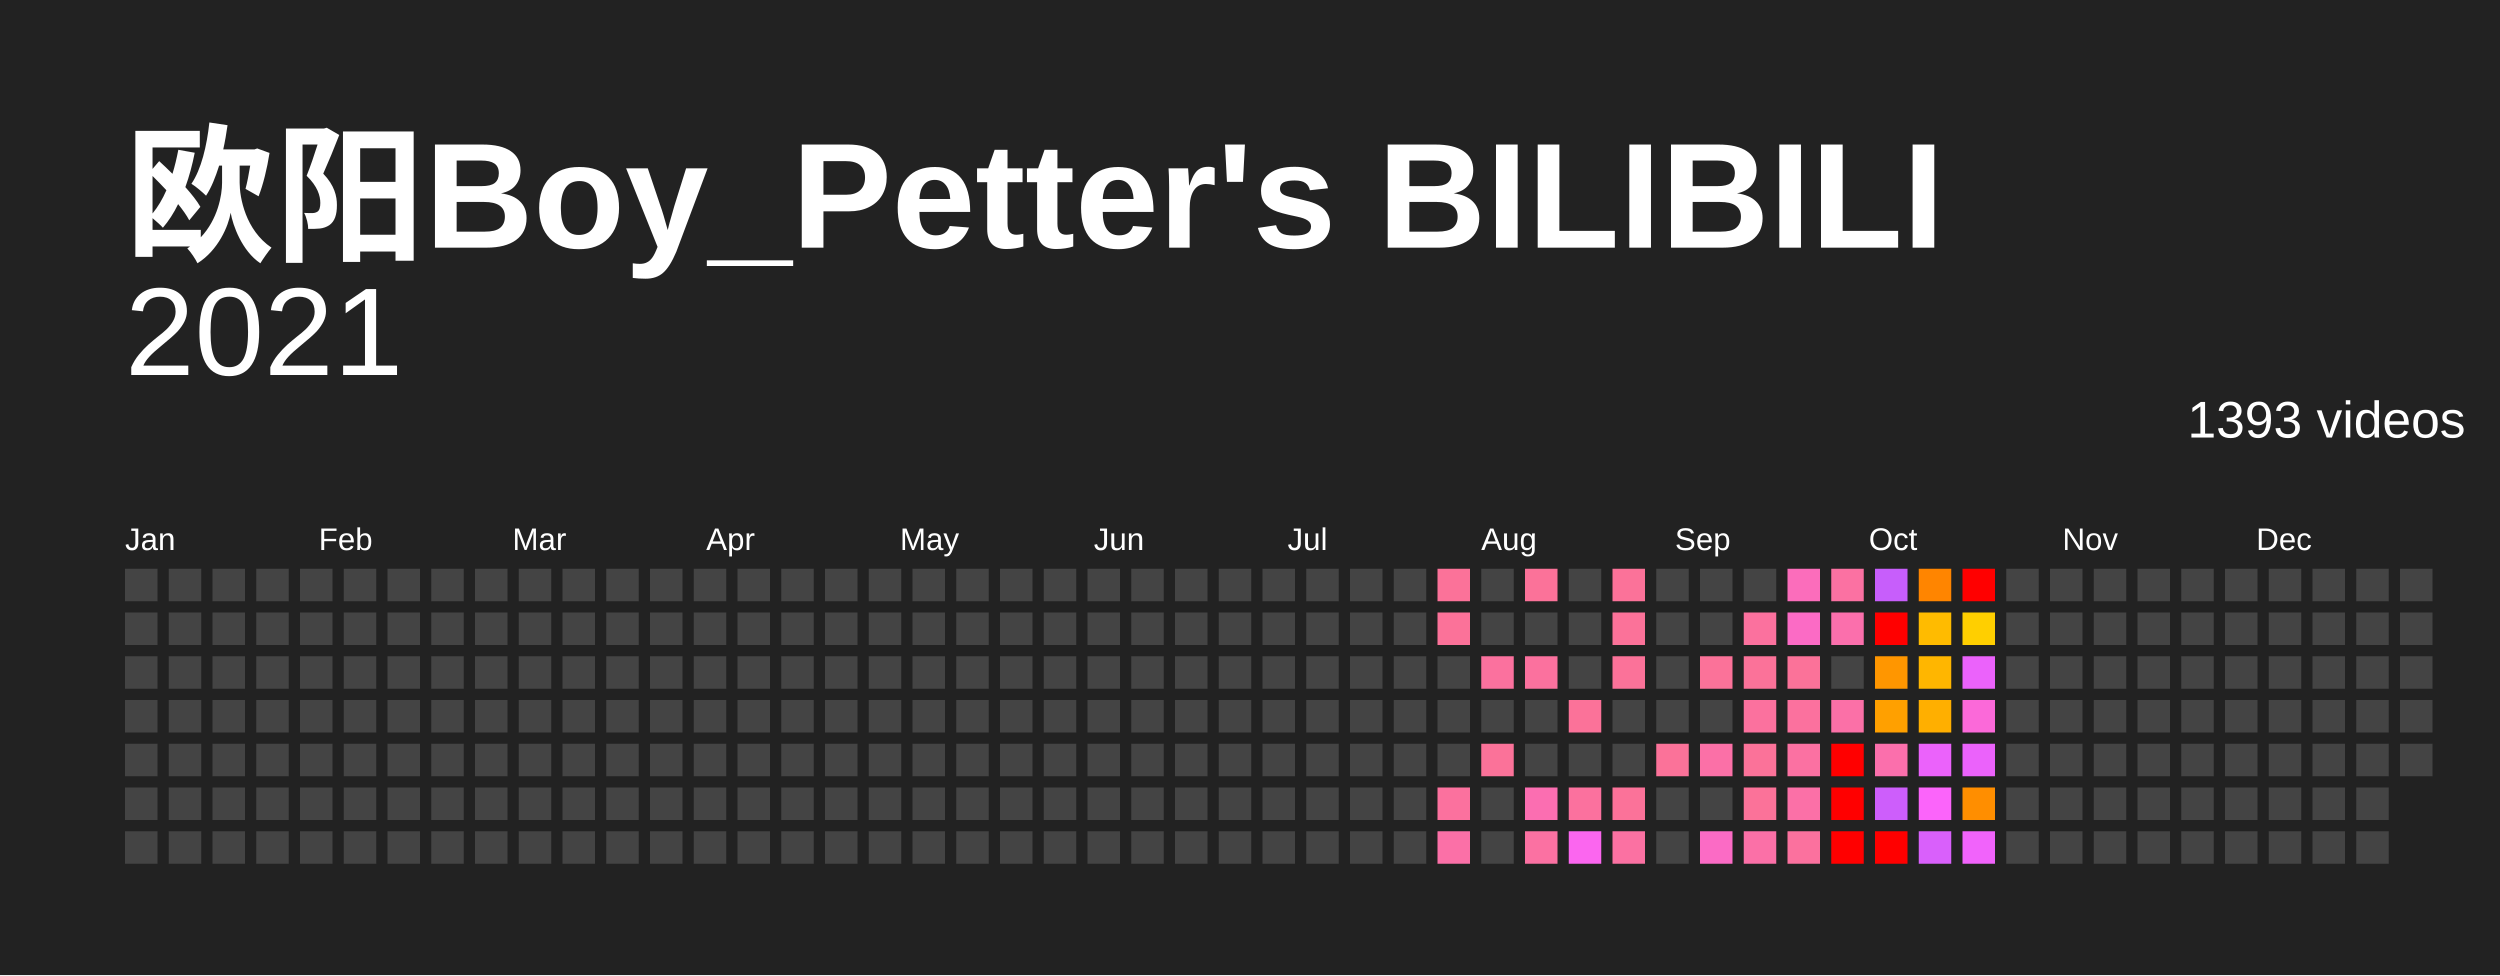
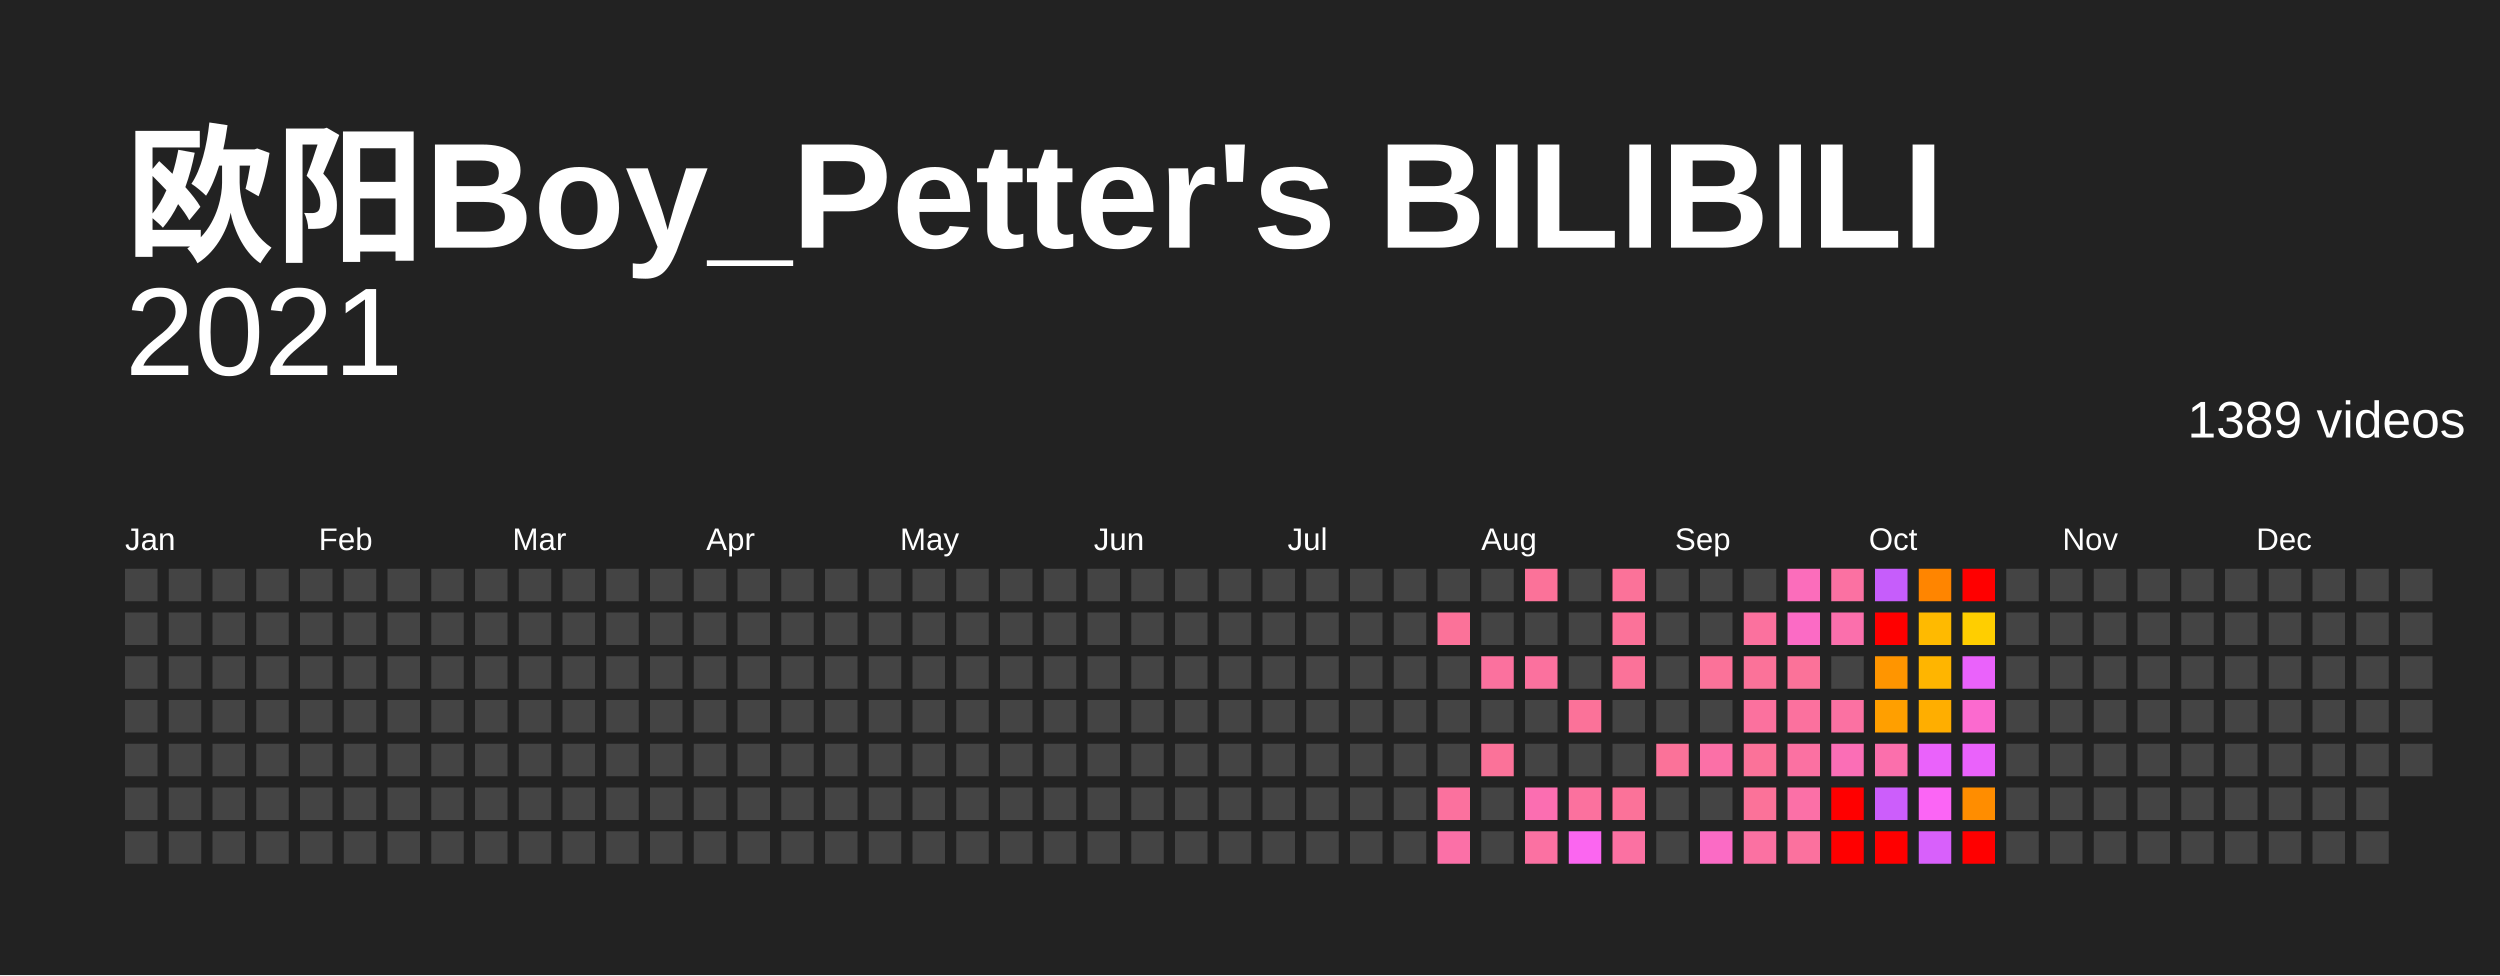
<svg xmlns="http://www.w3.org/2000/svg" baseProfile="full" height="78mm" version="1.1" viewBox="0,0,200,78" width="200mm">
  <defs />
  <rect fill="#222222" height="78" width="200" x="0" y="0" />
  <text fill="#FFFFFF" style="font-size:12px; font-family:Arial; font-weight:bold;" x="10" y="20">欧阳Boy_Petter's BILIBILI</text>
  <text alignment-baseline="hanging" fill="#FFFFFF" style="font-size:10.0px; font-family:Arial;" x="10" y="30">2021</text>
-   <text alignment-baseline="hanging" fill="#FFFFFF" style="font-size:4.125px; font-family:Arial;" x="175" y="35">1393 videos</text>
+   <text alignment-baseline="hanging" fill="#FFFFFF" style="font-size:4.125px; font-family:Arial;" x="175" y="35">1389 videos</text>
  <text fill="#FFFFFF" style="font-size:2.5px; font-family:Arial" x="10.0" y="44">Jan</text>
  <text fill="#FFFFFF" style="font-size:2.5px; font-family:Arial" x="25.5" y="44">Feb</text>
  <text fill="#FFFFFF" style="font-size:2.5px; font-family:Arial" x="41.0" y="44">Mar</text>
  <text fill="#FFFFFF" style="font-size:2.5px; font-family:Arial" x="56.5" y="44">Apr</text>
  <text fill="#FFFFFF" style="font-size:2.5px; font-family:Arial" x="72.0" y="44">May</text>
  <text fill="#FFFFFF" style="font-size:2.5px; font-family:Arial" x="87.5" y="44">Jun</text>
  <text fill="#FFFFFF" style="font-size:2.5px; font-family:Arial" x="103.0" y="44">Jul</text>
  <text fill="#FFFFFF" style="font-size:2.5px; font-family:Arial" x="118.5" y="44">Aug</text>
  <text fill="#FFFFFF" style="font-size:2.5px; font-family:Arial" x="134.0" y="44">Sep</text>
  <text fill="#FFFFFF" style="font-size:2.5px; font-family:Arial" x="149.5" y="44">Oct</text>
  <text fill="#FFFFFF" style="font-size:2.5px; font-family:Arial" x="165.0" y="44">Nov</text>
  <text fill="#FFFFFF" style="font-size:2.5px; font-family:Arial" x="180.5" y="44">Dec</text>
  <rect fill="#444444" height="2.6" width="2.6" x="10.0" y="45.5" />
  <rect fill="#444444" height="2.6" width="2.6" x="10.0" y="49.0" />
  <rect fill="#444444" height="2.6" width="2.6" x="10.0" y="52.5" />
  <rect fill="#444444" height="2.6" width="2.6" x="10.0" y="56.0" />
  <rect fill="#444444" height="2.6" width="2.6" x="10.0" y="59.5" />
  <rect fill="#444444" height="2.6" width="2.6" x="10.0" y="63.0" />
  <rect fill="#444444" height="2.6" width="2.6" x="10.0" y="66.5" />
  <rect fill="#444444" height="2.6" width="2.6" x="13.5" y="45.5" />
  <rect fill="#444444" height="2.6" width="2.6" x="13.5" y="49.0" />
  <rect fill="#444444" height="2.6" width="2.6" x="13.5" y="52.5" />
  <rect fill="#444444" height="2.6" width="2.6" x="13.5" y="56.0" />
  <rect fill="#444444" height="2.6" width="2.6" x="13.5" y="59.5" />
  <rect fill="#444444" height="2.6" width="2.6" x="13.5" y="63.0" />
  <rect fill="#444444" height="2.6" width="2.6" x="13.5" y="66.5" />
  <rect fill="#444444" height="2.6" width="2.6" x="17.0" y="45.5" />
  <rect fill="#444444" height="2.6" width="2.6" x="17.0" y="49.0" />
  <rect fill="#444444" height="2.6" width="2.6" x="17.0" y="52.5" />
  <rect fill="#444444" height="2.6" width="2.6" x="17.0" y="56.0" />
  <rect fill="#444444" height="2.6" width="2.6" x="17.0" y="59.5" />
  <rect fill="#444444" height="2.6" width="2.6" x="17.0" y="63.0" />
  <rect fill="#444444" height="2.6" width="2.6" x="17.0" y="66.5" />
  <rect fill="#444444" height="2.6" width="2.6" x="20.5" y="45.5" />
  <rect fill="#444444" height="2.6" width="2.6" x="20.5" y="49.0" />
  <rect fill="#444444" height="2.6" width="2.6" x="20.5" y="52.5" />
  <rect fill="#444444" height="2.6" width="2.6" x="20.5" y="56.0" />
  <rect fill="#444444" height="2.6" width="2.6" x="20.5" y="59.5" />
  <rect fill="#444444" height="2.6" width="2.6" x="20.5" y="63.0" />
  <rect fill="#444444" height="2.6" width="2.6" x="20.5" y="66.5" />
  <rect fill="#444444" height="2.6" width="2.6" x="24.0" y="45.5" />
  <rect fill="#444444" height="2.6" width="2.6" x="24.0" y="49.0" />
  <rect fill="#444444" height="2.6" width="2.6" x="24.0" y="52.5" />
  <rect fill="#444444" height="2.6" width="2.6" x="24.0" y="56.0" />
  <rect fill="#444444" height="2.6" width="2.6" x="24.0" y="59.5" />
  <rect fill="#444444" height="2.6" width="2.6" x="24.0" y="63.0" />
  <rect fill="#444444" height="2.6" width="2.6" x="24.0" y="66.5" />
  <rect fill="#444444" height="2.6" width="2.6" x="27.5" y="45.5" />
  <rect fill="#444444" height="2.6" width="2.6" x="27.5" y="49.0" />
  <rect fill="#444444" height="2.6" width="2.6" x="27.5" y="52.5" />
  <rect fill="#444444" height="2.6" width="2.6" x="27.5" y="56.0" />
  <rect fill="#444444" height="2.6" width="2.6" x="27.5" y="59.5" />
  <rect fill="#444444" height="2.6" width="2.6" x="27.5" y="63.0" />
  <rect fill="#444444" height="2.6" width="2.6" x="27.5" y="66.5" />
  <rect fill="#444444" height="2.6" width="2.6" x="31.0" y="45.5" />
  <rect fill="#444444" height="2.6" width="2.6" x="31.0" y="49.0" />
  <rect fill="#444444" height="2.6" width="2.6" x="31.0" y="52.5" />
  <rect fill="#444444" height="2.6" width="2.6" x="31.0" y="56.0" />
  <rect fill="#444444" height="2.6" width="2.6" x="31.0" y="59.5" />
  <rect fill="#444444" height="2.6" width="2.6" x="31.0" y="63.0" />
  <rect fill="#444444" height="2.6" width="2.6" x="31.0" y="66.5" />
  <rect fill="#444444" height="2.6" width="2.6" x="34.5" y="45.5" />
  <rect fill="#444444" height="2.6" width="2.6" x="34.5" y="49.0" />
  <rect fill="#444444" height="2.6" width="2.6" x="34.5" y="52.5" />
  <rect fill="#444444" height="2.6" width="2.6" x="34.5" y="56.0" />
  <rect fill="#444444" height="2.6" width="2.6" x="34.5" y="59.5" />
  <rect fill="#444444" height="2.6" width="2.6" x="34.5" y="63.0" />
  <rect fill="#444444" height="2.6" width="2.6" x="34.5" y="66.5" />
  <rect fill="#444444" height="2.6" width="2.6" x="38.0" y="45.5" />
  <rect fill="#444444" height="2.6" width="2.6" x="38.0" y="49.0" />
  <rect fill="#444444" height="2.6" width="2.6" x="38.0" y="52.5" />
  <rect fill="#444444" height="2.6" width="2.6" x="38.0" y="56.0" />
  <rect fill="#444444" height="2.6" width="2.6" x="38.0" y="59.5" />
  <rect fill="#444444" height="2.6" width="2.6" x="38.0" y="63.0" />
  <rect fill="#444444" height="2.6" width="2.6" x="38.0" y="66.5" />
  <rect fill="#444444" height="2.6" width="2.6" x="41.5" y="45.5" />
  <rect fill="#444444" height="2.6" width="2.6" x="41.5" y="49.0" />
  <rect fill="#444444" height="2.6" width="2.6" x="41.5" y="52.5" />
  <rect fill="#444444" height="2.6" width="2.6" x="41.5" y="56.0" />
  <rect fill="#444444" height="2.6" width="2.6" x="41.5" y="59.5" />
  <rect fill="#444444" height="2.6" width="2.6" x="41.5" y="63.0" />
  <rect fill="#444444" height="2.6" width="2.6" x="41.5" y="66.5" />
  <rect fill="#444444" height="2.6" width="2.6" x="45.0" y="45.5" />
  <rect fill="#444444" height="2.6" width="2.6" x="45.0" y="49.0" />
  <rect fill="#444444" height="2.6" width="2.6" x="45.0" y="52.5" />
  <rect fill="#444444" height="2.6" width="2.6" x="45.0" y="56.0" />
  <rect fill="#444444" height="2.6" width="2.6" x="45.0" y="59.5" />
  <rect fill="#444444" height="2.6" width="2.6" x="45.0" y="63.0" />
  <rect fill="#444444" height="2.6" width="2.6" x="45.0" y="66.5" />
  <rect fill="#444444" height="2.6" width="2.6" x="48.5" y="45.5" />
  <rect fill="#444444" height="2.6" width="2.6" x="48.5" y="49.0" />
  <rect fill="#444444" height="2.6" width="2.6" x="48.5" y="52.5" />
  <rect fill="#444444" height="2.6" width="2.6" x="48.5" y="56.0" />
  <rect fill="#444444" height="2.6" width="2.6" x="48.5" y="59.5" />
  <rect fill="#444444" height="2.6" width="2.6" x="48.5" y="63.0" />
  <rect fill="#444444" height="2.6" width="2.6" x="48.5" y="66.5" />
  <rect fill="#444444" height="2.6" width="2.6" x="52.0" y="45.5" />
  <rect fill="#444444" height="2.6" width="2.6" x="52.0" y="49.0" />
  <rect fill="#444444" height="2.6" width="2.6" x="52.0" y="52.5" />
  <rect fill="#444444" height="2.6" width="2.6" x="52.0" y="56.0" />
  <rect fill="#444444" height="2.6" width="2.6" x="52.0" y="59.5" />
  <rect fill="#444444" height="2.6" width="2.6" x="52.0" y="63.0" />
  <rect fill="#444444" height="2.6" width="2.6" x="52.0" y="66.5" />
  <rect fill="#444444" height="2.6" width="2.6" x="55.5" y="45.5" />
  <rect fill="#444444" height="2.6" width="2.6" x="55.5" y="49.0" />
  <rect fill="#444444" height="2.6" width="2.6" x="55.5" y="52.5" />
  <rect fill="#444444" height="2.6" width="2.6" x="55.5" y="56.0" />
  <rect fill="#444444" height="2.6" width="2.6" x="55.5" y="59.5" />
  <rect fill="#444444" height="2.6" width="2.6" x="55.5" y="63.0" />
  <rect fill="#444444" height="2.6" width="2.6" x="55.5" y="66.5" />
  <rect fill="#444444" height="2.6" width="2.6" x="59.0" y="45.5" />
  <rect fill="#444444" height="2.6" width="2.6" x="59.0" y="49.0" />
  <rect fill="#444444" height="2.6" width="2.6" x="59.0" y="52.5" />
  <rect fill="#444444" height="2.6" width="2.6" x="59.0" y="56.0" />
  <rect fill="#444444" height="2.6" width="2.6" x="59.0" y="59.5" />
  <rect fill="#444444" height="2.6" width="2.6" x="59.0" y="63.0" />
  <rect fill="#444444" height="2.6" width="2.6" x="59.0" y="66.5" />
  <rect fill="#444444" height="2.6" width="2.6" x="62.5" y="45.5" />
  <rect fill="#444444" height="2.6" width="2.6" x="62.5" y="49.0" />
  <rect fill="#444444" height="2.6" width="2.6" x="62.5" y="52.5" />
  <rect fill="#444444" height="2.6" width="2.6" x="62.5" y="56.0" />
  <rect fill="#444444" height="2.6" width="2.6" x="62.5" y="59.5" />
  <rect fill="#444444" height="2.6" width="2.6" x="62.5" y="63.0" />
  <rect fill="#444444" height="2.6" width="2.6" x="62.5" y="66.5" />
  <rect fill="#444444" height="2.6" width="2.6" x="66.0" y="45.5" />
  <rect fill="#444444" height="2.6" width="2.6" x="66.0" y="49.0" />
  <rect fill="#444444" height="2.6" width="2.6" x="66.0" y="52.5" />
  <rect fill="#444444" height="2.6" width="2.6" x="66.0" y="56.0" />
  <rect fill="#444444" height="2.6" width="2.6" x="66.0" y="59.5" />
  <rect fill="#444444" height="2.6" width="2.6" x="66.0" y="63.0" />
  <rect fill="#444444" height="2.6" width="2.6" x="66.0" y="66.5" />
  <rect fill="#444444" height="2.6" width="2.6" x="69.5" y="45.5" />
  <rect fill="#444444" height="2.6" width="2.6" x="69.5" y="49.0" />
  <rect fill="#444444" height="2.6" width="2.6" x="69.5" y="52.5" />
  <rect fill="#444444" height="2.6" width="2.6" x="69.5" y="56.0" />
  <rect fill="#444444" height="2.6" width="2.6" x="69.5" y="59.5" />
  <rect fill="#444444" height="2.6" width="2.6" x="69.5" y="63.0" />
  <rect fill="#444444" height="2.6" width="2.6" x="69.5" y="66.5" />
  <rect fill="#444444" height="2.6" width="2.6" x="73.0" y="45.5" />
  <rect fill="#444444" height="2.6" width="2.6" x="73.0" y="49.0" />
  <rect fill="#444444" height="2.6" width="2.6" x="73.0" y="52.5" />
  <rect fill="#444444" height="2.6" width="2.6" x="73.0" y="56.0" />
  <rect fill="#444444" height="2.6" width="2.6" x="73.0" y="59.5" />
  <rect fill="#444444" height="2.6" width="2.6" x="73.0" y="63.0" />
  <rect fill="#444444" height="2.6" width="2.6" x="73.0" y="66.5" />
  <rect fill="#444444" height="2.6" width="2.6" x="76.5" y="45.5" />
  <rect fill="#444444" height="2.6" width="2.6" x="76.5" y="49.0" />
  <rect fill="#444444" height="2.6" width="2.6" x="76.5" y="52.5" />
  <rect fill="#444444" height="2.6" width="2.6" x="76.5" y="56.0" />
  <rect fill="#444444" height="2.6" width="2.6" x="76.5" y="59.5" />
  <rect fill="#444444" height="2.6" width="2.6" x="76.5" y="63.0" />
  <rect fill="#444444" height="2.6" width="2.6" x="76.5" y="66.5" />
  <rect fill="#444444" height="2.6" width="2.6" x="80.0" y="45.5" />
  <rect fill="#444444" height="2.6" width="2.6" x="80.0" y="49.0" />
  <rect fill="#444444" height="2.6" width="2.6" x="80.0" y="52.5" />
  <rect fill="#444444" height="2.6" width="2.6" x="80.0" y="56.0" />
  <rect fill="#444444" height="2.6" width="2.6" x="80.0" y="59.5" />
  <rect fill="#444444" height="2.6" width="2.6" x="80.0" y="63.0" />
  <rect fill="#444444" height="2.6" width="2.6" x="80.0" y="66.5" />
  <rect fill="#444444" height="2.6" width="2.6" x="83.5" y="45.5" />
  <rect fill="#444444" height="2.6" width="2.6" x="83.5" y="49.0" />
  <rect fill="#444444" height="2.6" width="2.6" x="83.5" y="52.5" />
  <rect fill="#444444" height="2.6" width="2.6" x="83.5" y="56.0" />
  <rect fill="#444444" height="2.6" width="2.6" x="83.5" y="59.5" />
  <rect fill="#444444" height="2.6" width="2.6" x="83.5" y="63.0" />
  <rect fill="#444444" height="2.6" width="2.6" x="83.5" y="66.5" />
  <rect fill="#444444" height="2.6" width="2.6" x="87.0" y="45.5" />
  <rect fill="#444444" height="2.6" width="2.6" x="87.0" y="49.0" />
  <rect fill="#444444" height="2.6" width="2.6" x="87.0" y="52.5" />
  <rect fill="#444444" height="2.6" width="2.6" x="87.0" y="56.0" />
  <rect fill="#444444" height="2.6" width="2.6" x="87.0" y="59.5" />
  <rect fill="#444444" height="2.6" width="2.6" x="87.0" y="63.0" />
  <rect fill="#444444" height="2.6" width="2.6" x="87.0" y="66.5" />
  <rect fill="#444444" height="2.6" width="2.6" x="90.5" y="45.5" />
  <rect fill="#444444" height="2.6" width="2.6" x="90.5" y="49.0" />
  <rect fill="#444444" height="2.6" width="2.6" x="90.5" y="52.5" />
  <rect fill="#444444" height="2.6" width="2.6" x="90.5" y="56.0" />
  <rect fill="#444444" height="2.6" width="2.6" x="90.5" y="59.5" />
  <rect fill="#444444" height="2.6" width="2.6" x="90.5" y="63.0" />
  <rect fill="#444444" height="2.6" width="2.6" x="90.5" y="66.5" />
  <rect fill="#444444" height="2.6" width="2.6" x="94.0" y="45.5" />
  <rect fill="#444444" height="2.6" width="2.6" x="94.0" y="49.0" />
  <rect fill="#444444" height="2.6" width="2.6" x="94.0" y="52.5" />
  <rect fill="#444444" height="2.6" width="2.6" x="94.0" y="56.0" />
  <rect fill="#444444" height="2.6" width="2.6" x="94.0" y="59.5" />
  <rect fill="#444444" height="2.6" width="2.6" x="94.0" y="63.0" />
  <rect fill="#444444" height="2.6" width="2.6" x="94.0" y="66.5" />
  <rect fill="#444444" height="2.6" width="2.6" x="97.5" y="45.5" />
  <rect fill="#444444" height="2.6" width="2.6" x="97.5" y="49.0" />
  <rect fill="#444444" height="2.6" width="2.6" x="97.5" y="52.5" />
  <rect fill="#444444" height="2.6" width="2.6" x="97.5" y="56.0" />
  <rect fill="#444444" height="2.6" width="2.6" x="97.5" y="59.5" />
  <rect fill="#444444" height="2.6" width="2.6" x="97.5" y="63.0" />
  <rect fill="#444444" height="2.6" width="2.6" x="97.5" y="66.5" />
  <rect fill="#444444" height="2.6" width="2.6" x="101.0" y="45.5" />
  <rect fill="#444444" height="2.6" width="2.6" x="101.0" y="49.0" />
  <rect fill="#444444" height="2.6" width="2.6" x="101.0" y="52.5" />
  <rect fill="#444444" height="2.6" width="2.6" x="101.0" y="56.0" />
  <rect fill="#444444" height="2.6" width="2.6" x="101.0" y="59.5" />
  <rect fill="#444444" height="2.6" width="2.6" x="101.0" y="63.0" />
  <rect fill="#444444" height="2.6" width="2.6" x="101.0" y="66.5" />
  <rect fill="#444444" height="2.6" width="2.6" x="104.5" y="45.5" />
  <rect fill="#444444" height="2.6" width="2.6" x="104.5" y="49.0" />
  <rect fill="#444444" height="2.6" width="2.6" x="104.5" y="52.5" />
  <rect fill="#444444" height="2.6" width="2.6" x="104.5" y="56.0" />
  <rect fill="#444444" height="2.6" width="2.6" x="104.5" y="59.5" />
  <rect fill="#444444" height="2.6" width="2.6" x="104.5" y="63.0" />
  <rect fill="#444444" height="2.6" width="2.6" x="104.5" y="66.5" />
  <rect fill="#444444" height="2.6" width="2.6" x="108.0" y="45.5" />
  <rect fill="#444444" height="2.6" width="2.6" x="108.0" y="49.0" />
  <rect fill="#444444" height="2.6" width="2.6" x="108.0" y="52.5" />
  <rect fill="#444444" height="2.6" width="2.6" x="108.0" y="56.0" />
  <rect fill="#444444" height="2.6" width="2.6" x="108.0" y="59.5" />
  <rect fill="#444444" height="2.6" width="2.6" x="108.0" y="63.0" />
  <rect fill="#444444" height="2.6" width="2.6" x="108.0" y="66.5" />
  <rect fill="#444444" height="2.6" width="2.6" x="111.5" y="45.5" />
  <rect fill="#444444" height="2.6" width="2.6" x="111.5" y="49.0" />
  <rect fill="#444444" height="2.6" width="2.6" x="111.5" y="52.5" />
  <rect fill="#444444" height="2.6" width="2.6" x="111.5" y="56.0" />
  <rect fill="#444444" height="2.6" width="2.6" x="111.5" y="59.5" />
  <rect fill="#444444" height="2.6" width="2.6" x="111.5" y="63.0" />
  <rect fill="#444444" height="2.6" width="2.6" x="111.5" y="66.5" />
-   <rect fill="#fb7299" height="2.6" width="2.6" x="115.0" y="45.5" />
+   <rect fill="#444444" height="2.6" width="2.6" x="115.0" y="45.5" />
  <rect fill="#fb7299" height="2.6" width="2.6" x="115.0" y="49.0" />
  <rect fill="#444444" height="2.6" width="2.6" x="115.0" y="52.5" />
  <rect fill="#444444" height="2.6" width="2.6" x="115.0" y="56.0" />
  <rect fill="#444444" height="2.6" width="2.6" x="115.0" y="59.5" />
  <rect fill="#fb719e" height="2.6" width="2.6" x="115.0" y="63.0" />
  <rect fill="#fb70a7" height="2.6" width="2.6" x="115.0" y="66.5" />
  <rect fill="#444444" height="2.6" width="2.6" x="118.5" y="45.5" />
  <rect fill="#444444" height="2.6" width="2.6" x="118.5" y="49.0" />
  <rect fill="#fb719e" height="2.6" width="2.6" x="118.5" y="52.5" />
  <rect fill="#444444" height="2.6" width="2.6" x="118.5" y="56.0" />
  <rect fill="#fb7299" height="2.6" width="2.6" x="118.5" y="59.5" />
  <rect fill="#444444" height="2.6" width="2.6" x="118.5" y="63.0" />
  <rect fill="#444444" height="2.6" width="2.6" x="118.5" y="66.5" />
  <rect fill="#fb7299" height="2.6" width="2.6" x="122.0" y="45.5" />
  <rect fill="#444444" height="2.6" width="2.6" x="122.0" y="49.0" />
  <rect fill="#fb719e" height="2.6" width="2.6" x="122.0" y="52.5" />
  <rect fill="#444444" height="2.6" width="2.6" x="122.0" y="56.0" />
  <rect fill="#444444" height="2.6" width="2.6" x="122.0" y="59.5" />
  <rect fill="#fb6eb1" height="2.6" width="2.6" x="122.0" y="63.0" />
  <rect fill="#fb71a2" height="2.6" width="2.6" x="122.0" y="66.5" />
  <rect fill="#444444" height="2.6" width="2.6" x="125.5" y="45.5" />
  <rect fill="#444444" height="2.6" width="2.6" x="125.5" y="49.0" />
  <rect fill="#444444" height="2.6" width="2.6" x="125.5" y="52.5" />
  <rect fill="#fb7299" height="2.6" width="2.6" x="125.5" y="56.0" />
  <rect fill="#444444" height="2.6" width="2.6" x="125.5" y="59.5" />
  <rect fill="#fb719e" height="2.6" width="2.6" x="125.5" y="63.0" />
-   <rect fill="#fb66ef" height="2.6" width="2.6" x="125.5" y="66.5" />
+   <rect fill="#fb66f0" height="2.6" width="2.6" x="125.5" y="66.5" />
  <rect fill="#fb7299" height="2.6" width="2.6" x="129.0" y="45.5" />
  <rect fill="#fb7299" height="2.6" width="2.6" x="129.0" y="49.0" />
  <rect fill="#fb7299" height="2.6" width="2.6" x="129.0" y="52.5" />
  <rect fill="#444444" height="2.6" width="2.6" x="129.0" y="56.0" />
  <rect fill="#444444" height="2.6" width="2.6" x="129.0" y="59.5" />
  <rect fill="#fb7299" height="2.6" width="2.6" x="129.0" y="63.0" />
  <rect fill="#fb71a2" height="2.6" width="2.6" x="129.0" y="66.5" />
  <rect fill="#444444" height="2.6" width="2.6" x="132.5" y="45.5" />
  <rect fill="#444444" height="2.6" width="2.6" x="132.5" y="49.0" />
  <rect fill="#444444" height="2.6" width="2.6" x="132.5" y="52.5" />
  <rect fill="#444444" height="2.6" width="2.6" x="132.5" y="56.0" />
  <rect fill="#fb7299" height="2.6" width="2.6" x="132.5" y="59.5" />
  <rect fill="#444444" height="2.6" width="2.6" x="132.5" y="63.0" />
  <rect fill="#444444" height="2.6" width="2.6" x="132.5" y="66.5" />
  <rect fill="#444444" height="2.6" width="2.6" x="136.0" y="45.5" />
  <rect fill="#444444" height="2.6" width="2.6" x="136.0" y="49.0" />
  <rect fill="#fb7299" height="2.6" width="2.6" x="136.0" y="52.5" />
  <rect fill="#444444" height="2.6" width="2.6" x="136.0" y="56.0" />
  <rect fill="#fb70a7" height="2.6" width="2.6" x="136.0" y="59.5" />
  <rect fill="#444444" height="2.6" width="2.6" x="136.0" y="63.0" />
  <rect fill="#fb6bc5" height="2.6" width="2.6" x="136.0" y="66.5" />
  <rect fill="#444444" height="2.6" width="2.6" x="139.5" y="45.5" />
  <rect fill="#fb719e" height="2.6" width="2.6" x="139.5" y="49.0" />
  <rect fill="#fb7299" height="2.6" width="2.6" x="139.5" y="52.5" />
  <rect fill="#fb719e" height="2.6" width="2.6" x="139.5" y="56.0" />
  <rect fill="#fb7299" height="2.6" width="2.6" x="139.5" y="59.5" />
  <rect fill="#fb7299" height="2.6" width="2.6" x="139.5" y="63.0" />
-   <rect fill="#fb70a7" height="2.6" width="2.6" x="139.5" y="66.5" />
+   <rect fill="#fb71a2" height="2.6" width="2.6" x="139.5" y="66.5" />
  <rect fill="#fb6dbb" height="2.6" width="2.6" x="143.0" y="45.5" />
  <rect fill="#fb6bc5" height="2.6" width="2.6" x="143.0" y="49.0" />
  <rect fill="#fb7299" height="2.6" width="2.6" x="143.0" y="52.5" />
  <rect fill="#fb719e" height="2.6" width="2.6" x="143.0" y="56.0" />
  <rect fill="#fb71a2" height="2.6" width="2.6" x="143.0" y="59.5" />
  <rect fill="#fb70a7" height="2.6" width="2.6" x="143.0" y="63.0" />
  <rect fill="#fb719e" height="2.6" width="2.6" x="143.0" y="66.5" />
  <rect fill="#fb71a2" height="2.6" width="2.6" x="146.5" y="45.5" />
  <rect fill="#fb6fac" height="2.6" width="2.6" x="146.5" y="49.0" />
  <rect fill="#444444" height="2.6" width="2.6" x="146.5" y="52.5" />
-   <rect fill="#fb70a7" height="2.6" width="2.6" x="146.5" y="56.0" />
-   <rect fill="red" height="2.6" width="2.6" x="146.5" y="59.5" />
+   <rect fill="#fb71a2" height="2.6" width="2.6" x="146.5" y="56.0" />
+   <rect fill="#fb6eb6" height="2.6" width="2.6" x="146.5" y="59.5" />
  <rect fill="red" height="2.6" width="2.6" x="146.5" y="63.0" />
  <rect fill="red" height="2.6" width="2.6" x="146.5" y="66.5" />
-   <rect fill="#c75efb" height="2.6" width="2.6" x="150.0" y="45.5" />
+   <rect fill="#c65dfb" height="2.6" width="2.6" x="150.0" y="45.5" />
  <rect fill="red" height="2.6" width="2.6" x="150.0" y="49.0" />
-   <rect fill="#ff9600" height="2.6" width="2.6" x="150.0" y="52.5" />
-   <rect fill="#ffa000" height="2.6" width="2.6" x="150.0" y="56.0" />
+   <rect fill="#ff9500" height="2.6" width="2.6" x="150.0" y="52.5" />
+   <rect fill="#ff9f00" height="2.6" width="2.6" x="150.0" y="56.0" />
  <rect fill="#fb6fac" height="2.6" width="2.6" x="150.0" y="59.5" />
-   <rect fill="#cd5efb" height="2.6" width="2.6" x="150.0" y="63.0" />
+   <rect fill="#cc5efb" height="2.6" width="2.6" x="150.0" y="63.0" />
  <rect fill="red" height="2.6" width="2.6" x="150.0" y="66.5" />
  <rect fill="#ff8500" height="2.6" width="2.6" x="153.5" y="45.5" />
-   <rect fill="#ffbb00" height="2.6" width="2.6" x="153.5" y="49.0" />
-   <rect fill="#ffb600" height="2.6" width="2.6" x="153.5" y="52.5" />
-   <rect fill="#ffaf00" height="2.6" width="2.6" x="153.5" y="56.0" />
-   <rect fill="#eb62fb" height="2.6" width="2.6" x="153.5" y="59.5" />
-   <rect fill="#fb64fa" height="2.6" width="2.6" x="153.5" y="63.0" />
-   <rect fill="#d960fb" height="2.6" width="2.6" x="153.5" y="66.5" />
+   <rect fill="#ffba00" height="2.6" width="2.6" x="153.5" y="49.0" />
+   <rect fill="#ffb500" height="2.6" width="2.6" x="153.5" y="52.5" />
+   <rect fill="#ffae00" height="2.6" width="2.6" x="153.5" y="56.0" />
+   <rect fill="#ea62fb" height="2.6" width="2.6" x="153.5" y="59.5" />
+   <rect fill="#fb65f5" height="2.6" width="2.6" x="153.5" y="63.0" />
+   <rect fill="#d860fb" height="2.6" width="2.6" x="153.5" y="66.5" />
  <rect fill="red" height="2.6" width="2.6" x="157.0" y="45.5" />
-   <rect fill="#ffcf00" height="2.6" width="2.6" x="157.0" y="49.0" />
-   <rect fill="#eb62fb" height="2.6" width="2.6" x="157.0" y="52.5" />
-   <rect fill="#fb69d9" height="2.6" width="2.6" x="157.0" y="56.0" />
-   <rect fill="#eb62fb" height="2.6" width="2.6" x="157.0" y="59.5" />
-   <rect fill="#ff8e00" height="2.6" width="2.6" x="157.0" y="63.0" />
-   <rect fill="#f163fb" height="2.6" width="2.6" x="157.0" y="66.5" />
+   <rect fill="#ffce00" height="2.6" width="2.6" x="157.0" y="49.0" />
+   <rect fill="#ea62fb" height="2.6" width="2.6" x="157.0" y="52.5" />
+   <rect fill="#fb6acf" height="2.6" width="2.6" x="157.0" y="56.0" />
+   <rect fill="#ea62fb" height="2.6" width="2.6" x="157.0" y="59.5" />
+   <rect fill="#ff8d00" height="2.6" width="2.6" x="157.0" y="63.0" />
+   <rect fill="red" height="2.6" width="2.6" x="157.0" y="66.5" />
  <rect fill="#444444" height="2.6" width="2.6" x="160.5" y="45.5" />
  <rect fill="#444444" height="2.6" width="2.6" x="160.5" y="49.0" />
  <rect fill="#444444" height="2.6" width="2.6" x="160.5" y="52.5" />
  <rect fill="#444444" height="2.6" width="2.6" x="160.5" y="56.0" />
  <rect fill="#444444" height="2.6" width="2.6" x="160.5" y="59.5" />
  <rect fill="#444444" height="2.6" width="2.6" x="160.5" y="63.0" />
  <rect fill="#444444" height="2.6" width="2.6" x="160.5" y="66.5" />
  <rect fill="#444444" height="2.6" width="2.6" x="164.0" y="45.5" />
  <rect fill="#444444" height="2.6" width="2.6" x="164.0" y="49.0" />
  <rect fill="#444444" height="2.6" width="2.6" x="164.0" y="52.5" />
  <rect fill="#444444" height="2.6" width="2.6" x="164.0" y="56.0" />
  <rect fill="#444444" height="2.6" width="2.6" x="164.0" y="59.5" />
  <rect fill="#444444" height="2.6" width="2.6" x="164.0" y="63.0" />
  <rect fill="#444444" height="2.6" width="2.6" x="164.0" y="66.5" />
  <rect fill="#444444" height="2.6" width="2.6" x="167.5" y="45.5" />
  <rect fill="#444444" height="2.6" width="2.6" x="167.5" y="49.0" />
  <rect fill="#444444" height="2.6" width="2.6" x="167.5" y="52.5" />
  <rect fill="#444444" height="2.6" width="2.6" x="167.5" y="56.0" />
  <rect fill="#444444" height="2.6" width="2.6" x="167.5" y="59.5" />
  <rect fill="#444444" height="2.6" width="2.6" x="167.5" y="63.0" />
  <rect fill="#444444" height="2.6" width="2.6" x="167.5" y="66.5" />
  <rect fill="#444444" height="2.6" width="2.6" x="171.0" y="45.5" />
  <rect fill="#444444" height="2.6" width="2.6" x="171.0" y="49.0" />
  <rect fill="#444444" height="2.6" width="2.6" x="171.0" y="52.5" />
  <rect fill="#444444" height="2.6" width="2.6" x="171.0" y="56.0" />
  <rect fill="#444444" height="2.6" width="2.6" x="171.0" y="59.5" />
  <rect fill="#444444" height="2.6" width="2.6" x="171.0" y="63.0" />
  <rect fill="#444444" height="2.6" width="2.6" x="171.0" y="66.5" />
  <rect fill="#444444" height="2.6" width="2.6" x="174.5" y="45.5" />
  <rect fill="#444444" height="2.6" width="2.6" x="174.5" y="49.0" />
  <rect fill="#444444" height="2.6" width="2.6" x="174.5" y="52.5" />
  <rect fill="#444444" height="2.6" width="2.6" x="174.5" y="56.0" />
  <rect fill="#444444" height="2.6" width="2.6" x="174.5" y="59.5" />
  <rect fill="#444444" height="2.6" width="2.6" x="174.5" y="63.0" />
  <rect fill="#444444" height="2.6" width="2.6" x="174.5" y="66.5" />
  <rect fill="#444444" height="2.6" width="2.6" x="178.0" y="45.5" />
  <rect fill="#444444" height="2.6" width="2.6" x="178.0" y="49.0" />
  <rect fill="#444444" height="2.6" width="2.6" x="178.0" y="52.5" />
  <rect fill="#444444" height="2.6" width="2.6" x="178.0" y="56.0" />
  <rect fill="#444444" height="2.6" width="2.6" x="178.0" y="59.5" />
  <rect fill="#444444" height="2.6" width="2.6" x="178.0" y="63.0" />
  <rect fill="#444444" height="2.6" width="2.6" x="178.0" y="66.5" />
  <rect fill="#444444" height="2.6" width="2.6" x="181.5" y="45.5" />
  <rect fill="#444444" height="2.6" width="2.6" x="181.5" y="49.0" />
  <rect fill="#444444" height="2.6" width="2.6" x="181.5" y="52.5" />
  <rect fill="#444444" height="2.6" width="2.6" x="181.5" y="56.0" />
  <rect fill="#444444" height="2.6" width="2.6" x="181.5" y="59.5" />
  <rect fill="#444444" height="2.6" width="2.6" x="181.5" y="63.0" />
  <rect fill="#444444" height="2.6" width="2.6" x="181.5" y="66.5" />
  <rect fill="#444444" height="2.6" width="2.6" x="185.0" y="45.5" />
  <rect fill="#444444" height="2.6" width="2.6" x="185.0" y="49.0" />
  <rect fill="#444444" height="2.6" width="2.6" x="185.0" y="52.5" />
  <rect fill="#444444" height="2.6" width="2.6" x="185.0" y="56.0" />
  <rect fill="#444444" height="2.6" width="2.6" x="185.0" y="59.5" />
  <rect fill="#444444" height="2.6" width="2.6" x="185.0" y="63.0" />
  <rect fill="#444444" height="2.6" width="2.6" x="185.0" y="66.5" />
  <rect fill="#444444" height="2.6" width="2.6" x="188.5" y="45.5" />
  <rect fill="#444444" height="2.6" width="2.6" x="188.5" y="49.0" />
  <rect fill="#444444" height="2.6" width="2.6" x="188.5" y="52.5" />
  <rect fill="#444444" height="2.6" width="2.6" x="188.5" y="56.0" />
  <rect fill="#444444" height="2.6" width="2.6" x="188.5" y="59.5" />
  <rect fill="#444444" height="2.6" width="2.6" x="188.5" y="63.0" />
  <rect fill="#444444" height="2.6" width="2.6" x="188.5" y="66.5" />
  <rect fill="#444444" height="2.6" width="2.6" x="192.0" y="45.5" />
  <rect fill="#444444" height="2.6" width="2.6" x="192.0" y="49.0" />
  <rect fill="#444444" height="2.6" width="2.6" x="192.0" y="52.5" />
  <rect fill="#444444" height="2.6" width="2.6" x="192.0" y="56.0" />
  <rect fill="#444444" height="2.6" width="2.6" x="192.0" y="59.5" />
</svg>
